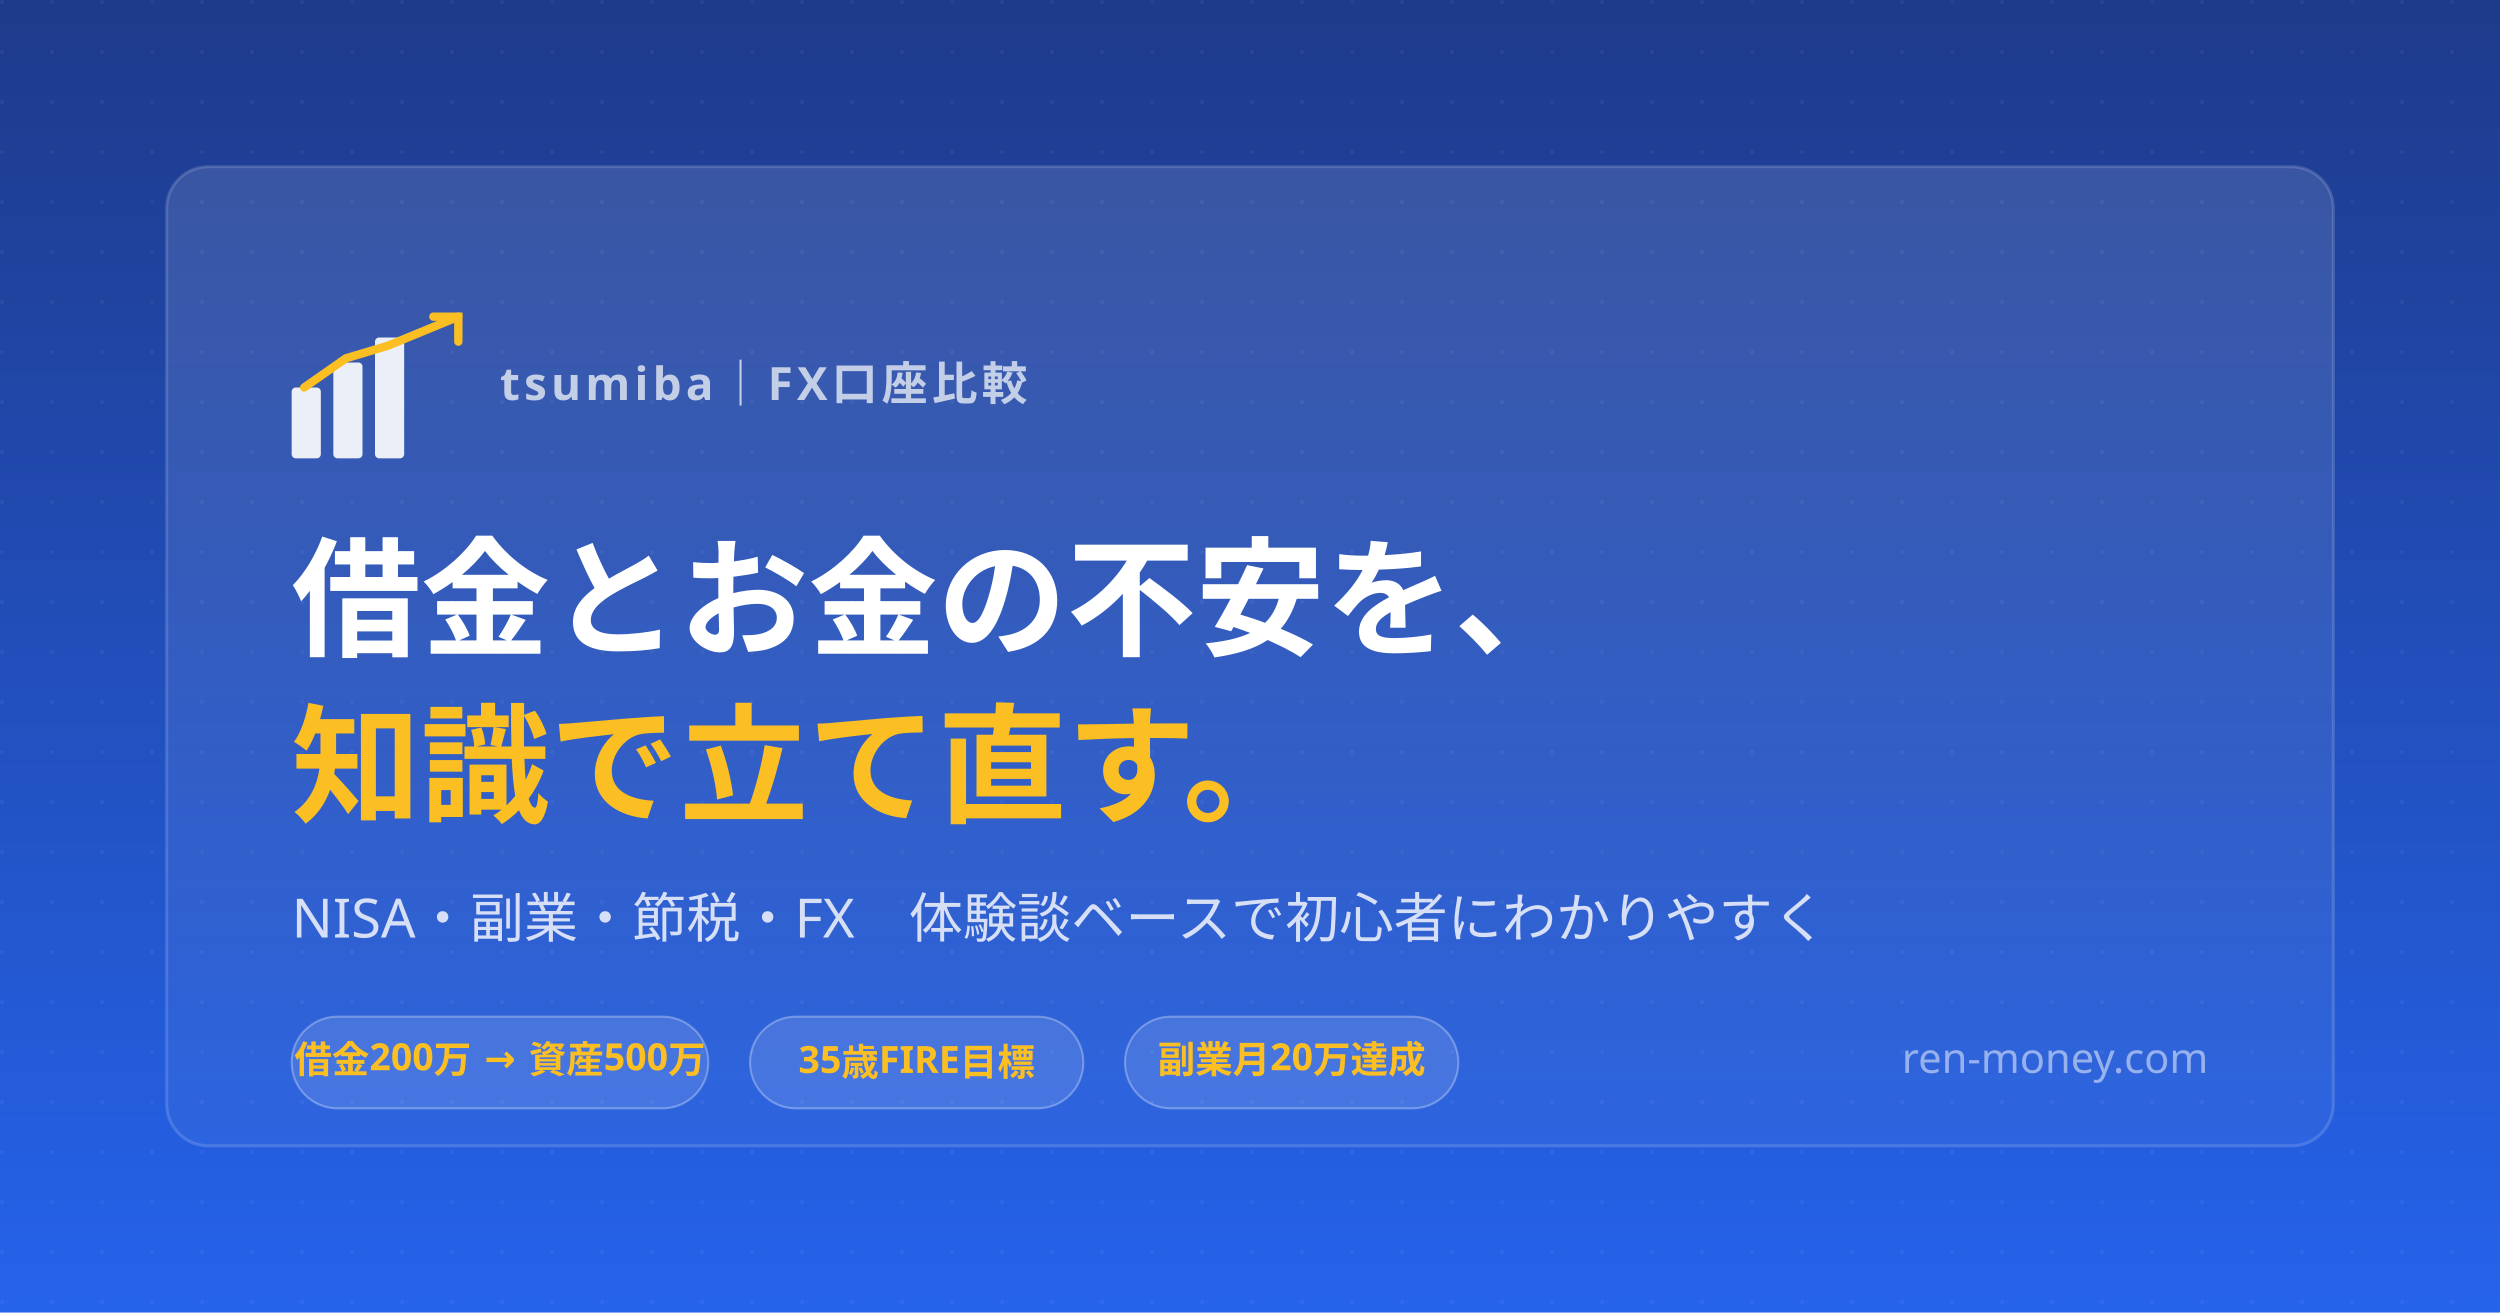
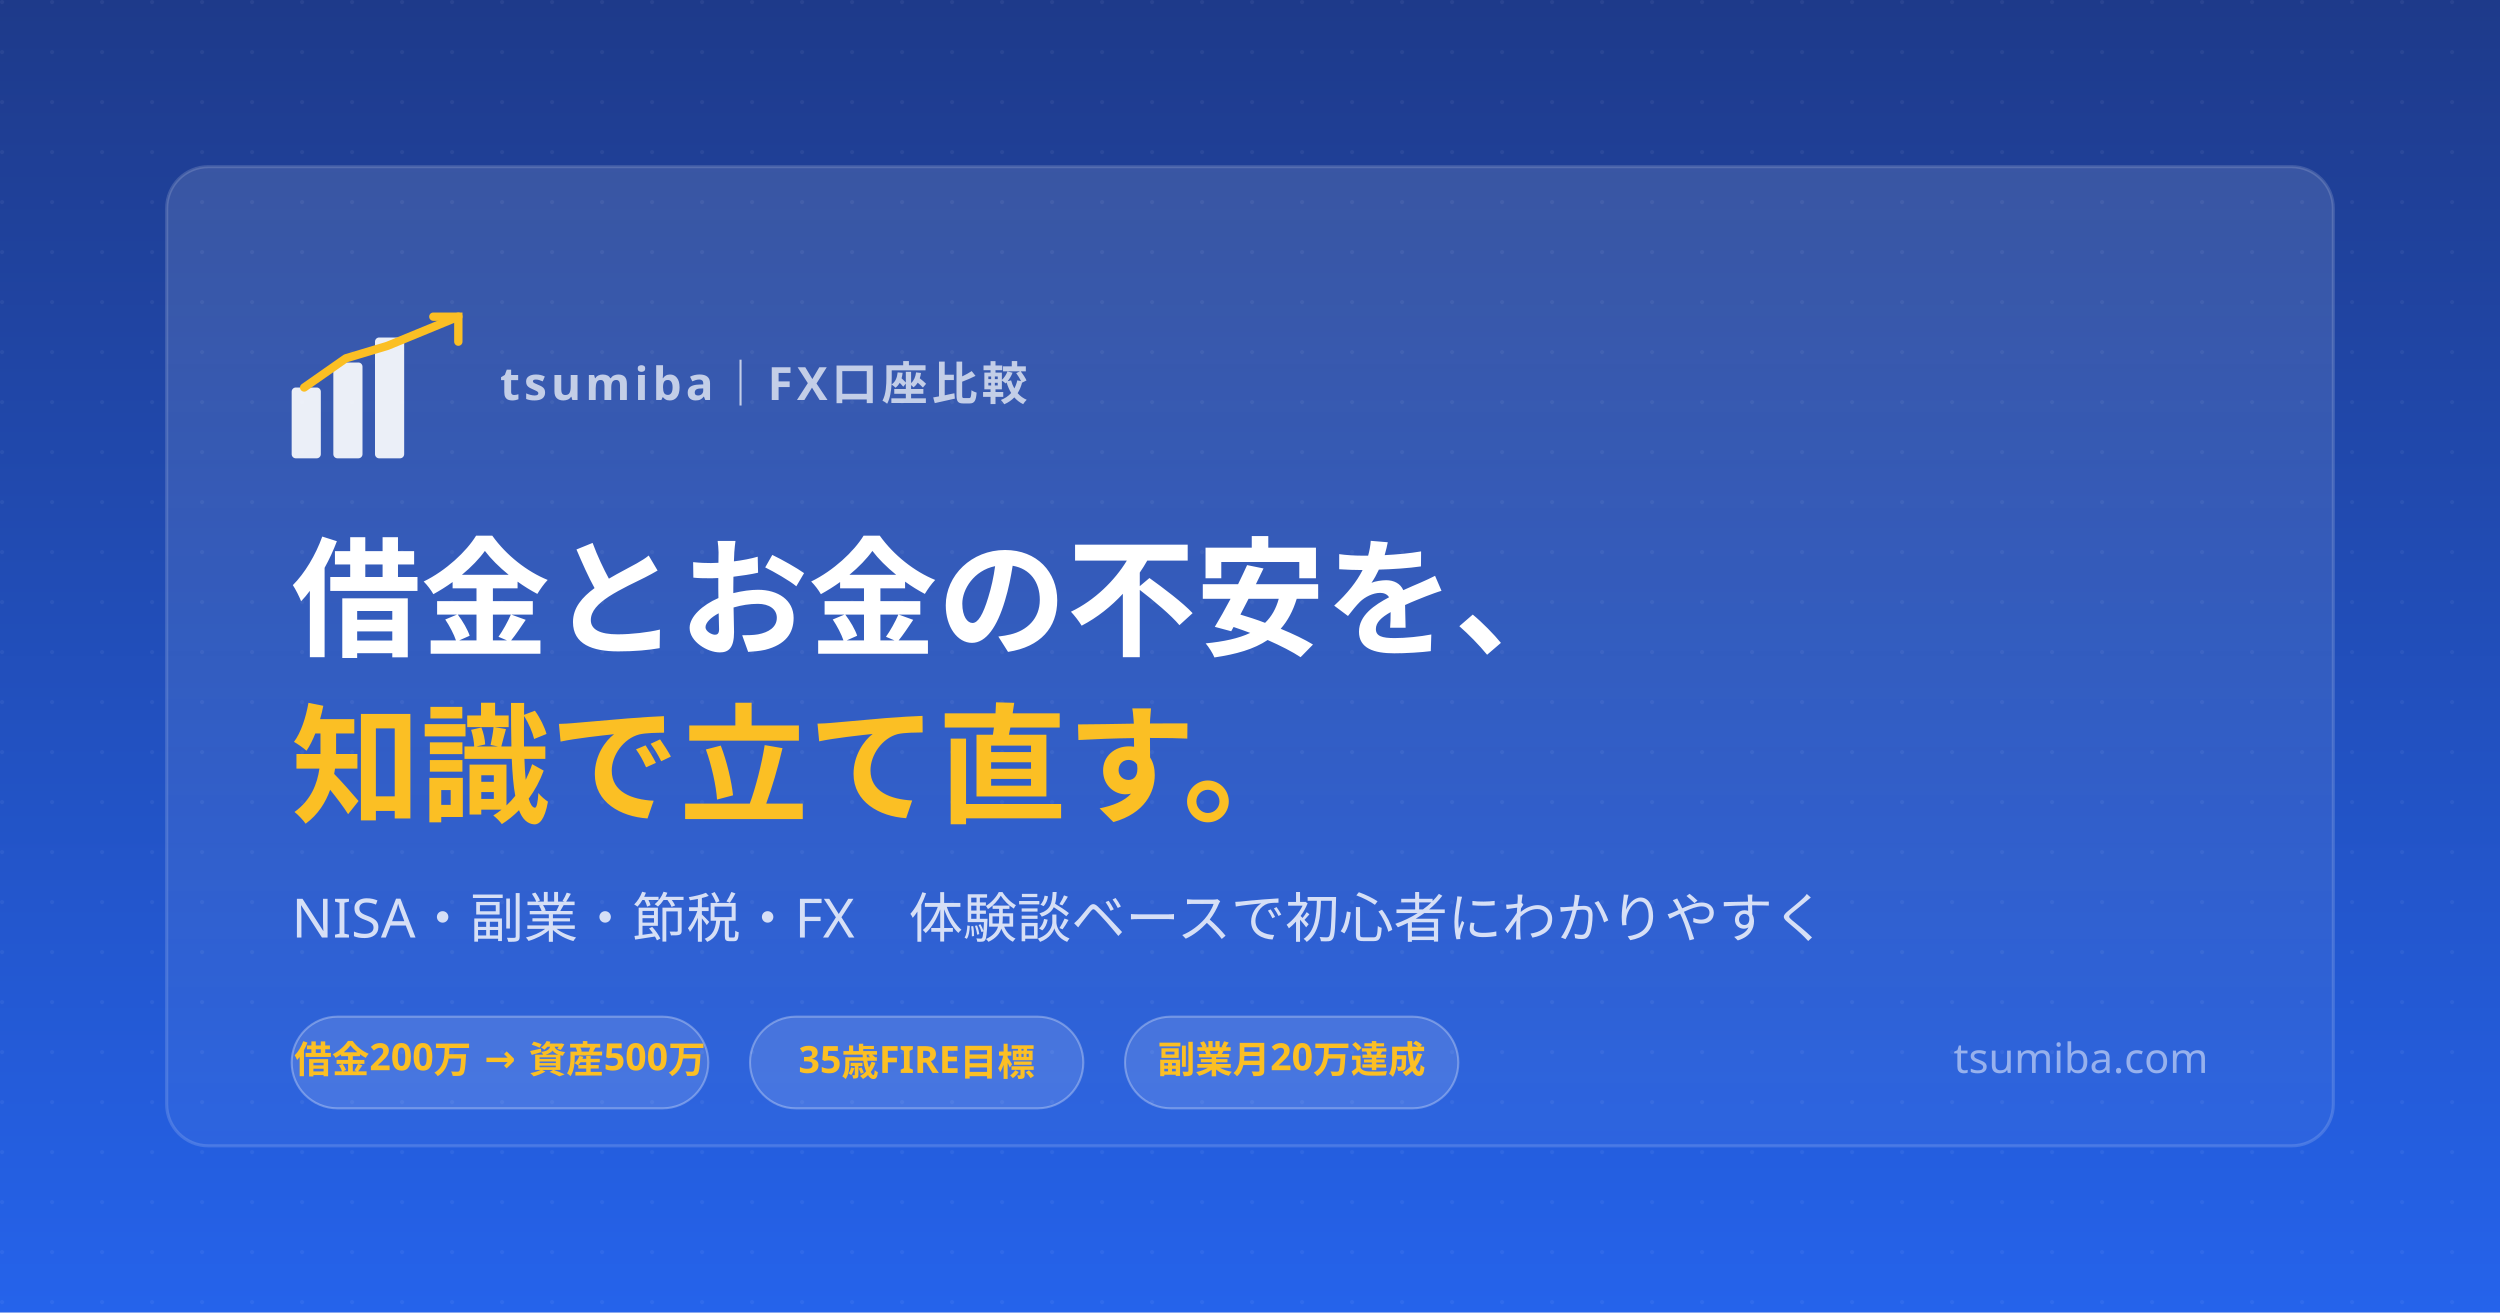
<svg xmlns="http://www.w3.org/2000/svg" width="1200" height="630" viewBox="0 0 1200 630">
  <defs>
    <linearGradient id="bg" x1="0" y1="0" x2="0" y2="1">
      <stop offset="0%" stop-color="#1E3A8A" />
      <stop offset="100%" stop-color="#2563EB" />
    </linearGradient>
    <linearGradient id="card" x1="0" y1="0" x2="0" y2="1">
      <stop offset="0%" stop-color="rgba(255,255,255,0.12)" />
      <stop offset="100%" stop-color="rgba(255,255,255,0.04)" />
    </linearGradient>
  </defs>
  <rect width="1200" height="630" fill="url(#bg)" />
  <pattern id="dots" x="0" y="0" width="24" height="24" patternUnits="userSpaceOnUse">
    <circle cx="1" cy="1" r="1" fill="rgba(255,255,255,0.05)" />
  </pattern>
  <rect width="1200" height="630" fill="url(#dots)" />
  <rect x="80" y="80" width="1040" height="470" rx="20" fill="url(#card)" stroke="rgba(255,255,255,0.15)" stroke-width="1.5" />
  <g transform="translate(140, 148)">
    <rect x="0" y="38" width="14" height="34" rx="2" fill="#fff" opacity="0.9" />
    <rect x="20" y="26" width="14" height="46" rx="2" fill="#fff" opacity="0.9" />
    <rect x="40" y="14" width="14" height="58" rx="2" fill="#fff" opacity="0.9" />
    <path d="M6 38 L26 24 L46 18 L80 4" stroke="#FBBF24" stroke-width="4" stroke-linecap="round" stroke-linejoin="round" fill="none" />
    <path d="M68 4 L80 4 L80 16" stroke="#FBBF24" stroke-width="4" stroke-linecap="round" fill="none" />
  </g>
  <text x="240" y="192" font-family="'Noto Sans JP', 'Hiragino Kaku Gothic ProN', sans-serif" font-size="22" font-weight="700" fill="rgba(255,255,255,0.7)" letter-spacing="2">tsumiba｜FX口座比較</text>
  <text x="140" y="310" font-family="'Noto Sans JP', 'Hiragino Kaku Gothic ProN', sans-serif" font-size="62" font-weight="900" fill="#fff">借金とお金の不安を、</text>
  <text x="140" y="390" font-family="'Noto Sans JP', 'Hiragino Kaku Gothic ProN', sans-serif" font-size="62" font-weight="900" fill="#FBBF24">知識で立て直す。</text>
  <text x="140" y="450" font-family="'Noto Sans JP', sans-serif" font-size="26" fill="rgba(255,255,255,0.8)">NISA・副業・節税・FX　体験談ベースで初心者にわかりやすく</text>
  <rect x="140" y="488" width="200" height="44" rx="22" fill="rgba(255,255,255,0.12)" stroke="rgba(255,255,255,0.3)" stroke-width="1" />
  <text x="240" y="515" font-family="sans-serif" font-size="18" font-weight="700" fill="#FBBF24" text-anchor="middle">借金200万 → 資産500万</text>
  <rect x="360" y="488" width="160" height="44" rx="22" fill="rgba(255,255,255,0.12)" stroke="rgba(255,255,255,0.3)" stroke-width="1" />
  <text x="440" y="515" font-family="sans-serif" font-size="18" font-weight="700" fill="#FBBF24" text-anchor="middle">35歳FIRE目標</text>
  <rect x="540" y="488" width="160" height="44" rx="22" fill="rgba(255,255,255,0.12)" stroke="rgba(255,255,255,0.3)" stroke-width="1" />
  <text x="620" y="515" font-family="sans-serif" font-size="18" font-weight="700" fill="#FBBF24" text-anchor="middle">副業月20万達成</text>
-   <text x="1060" y="515" font-family="sans-serif" font-size="20" fill="rgba(255,255,255,0.5)" text-anchor="end">ren-money.com</text>
+   <text x="1060" y="515" font-family="sans-serif" font-size="20" fill="rgba(255,255,255,0.5)" text-anchor="end">tsumiba.com</text>
</svg>
